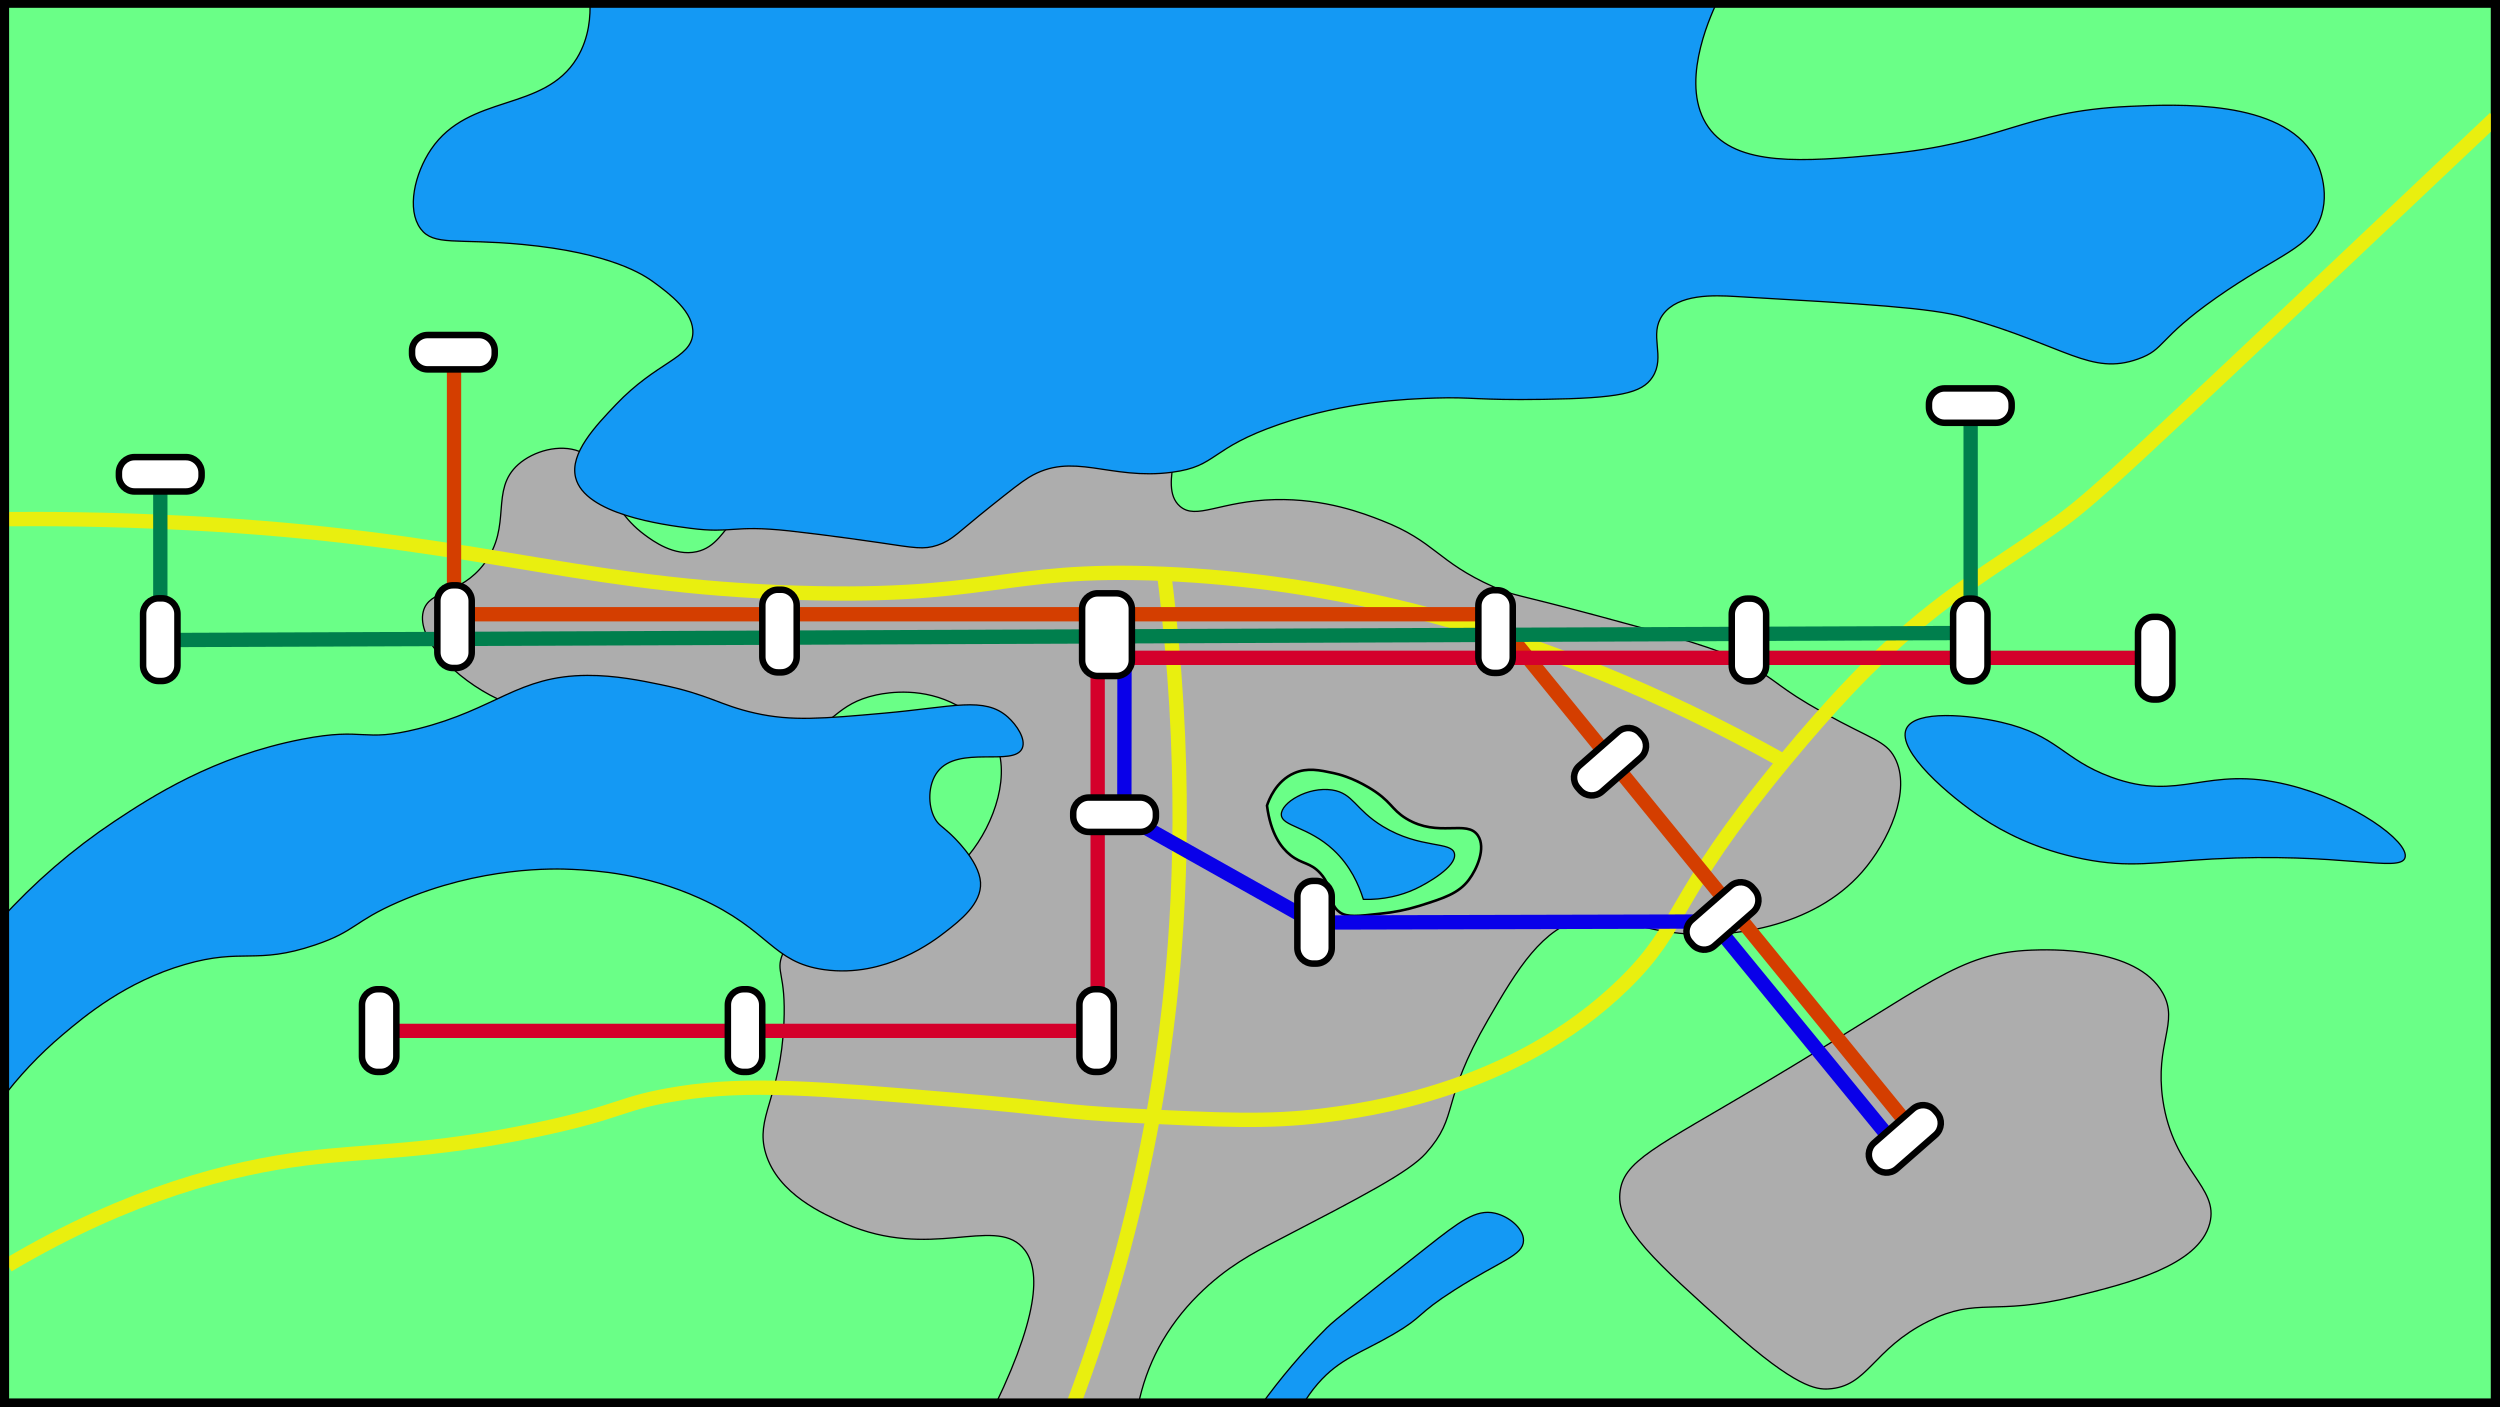
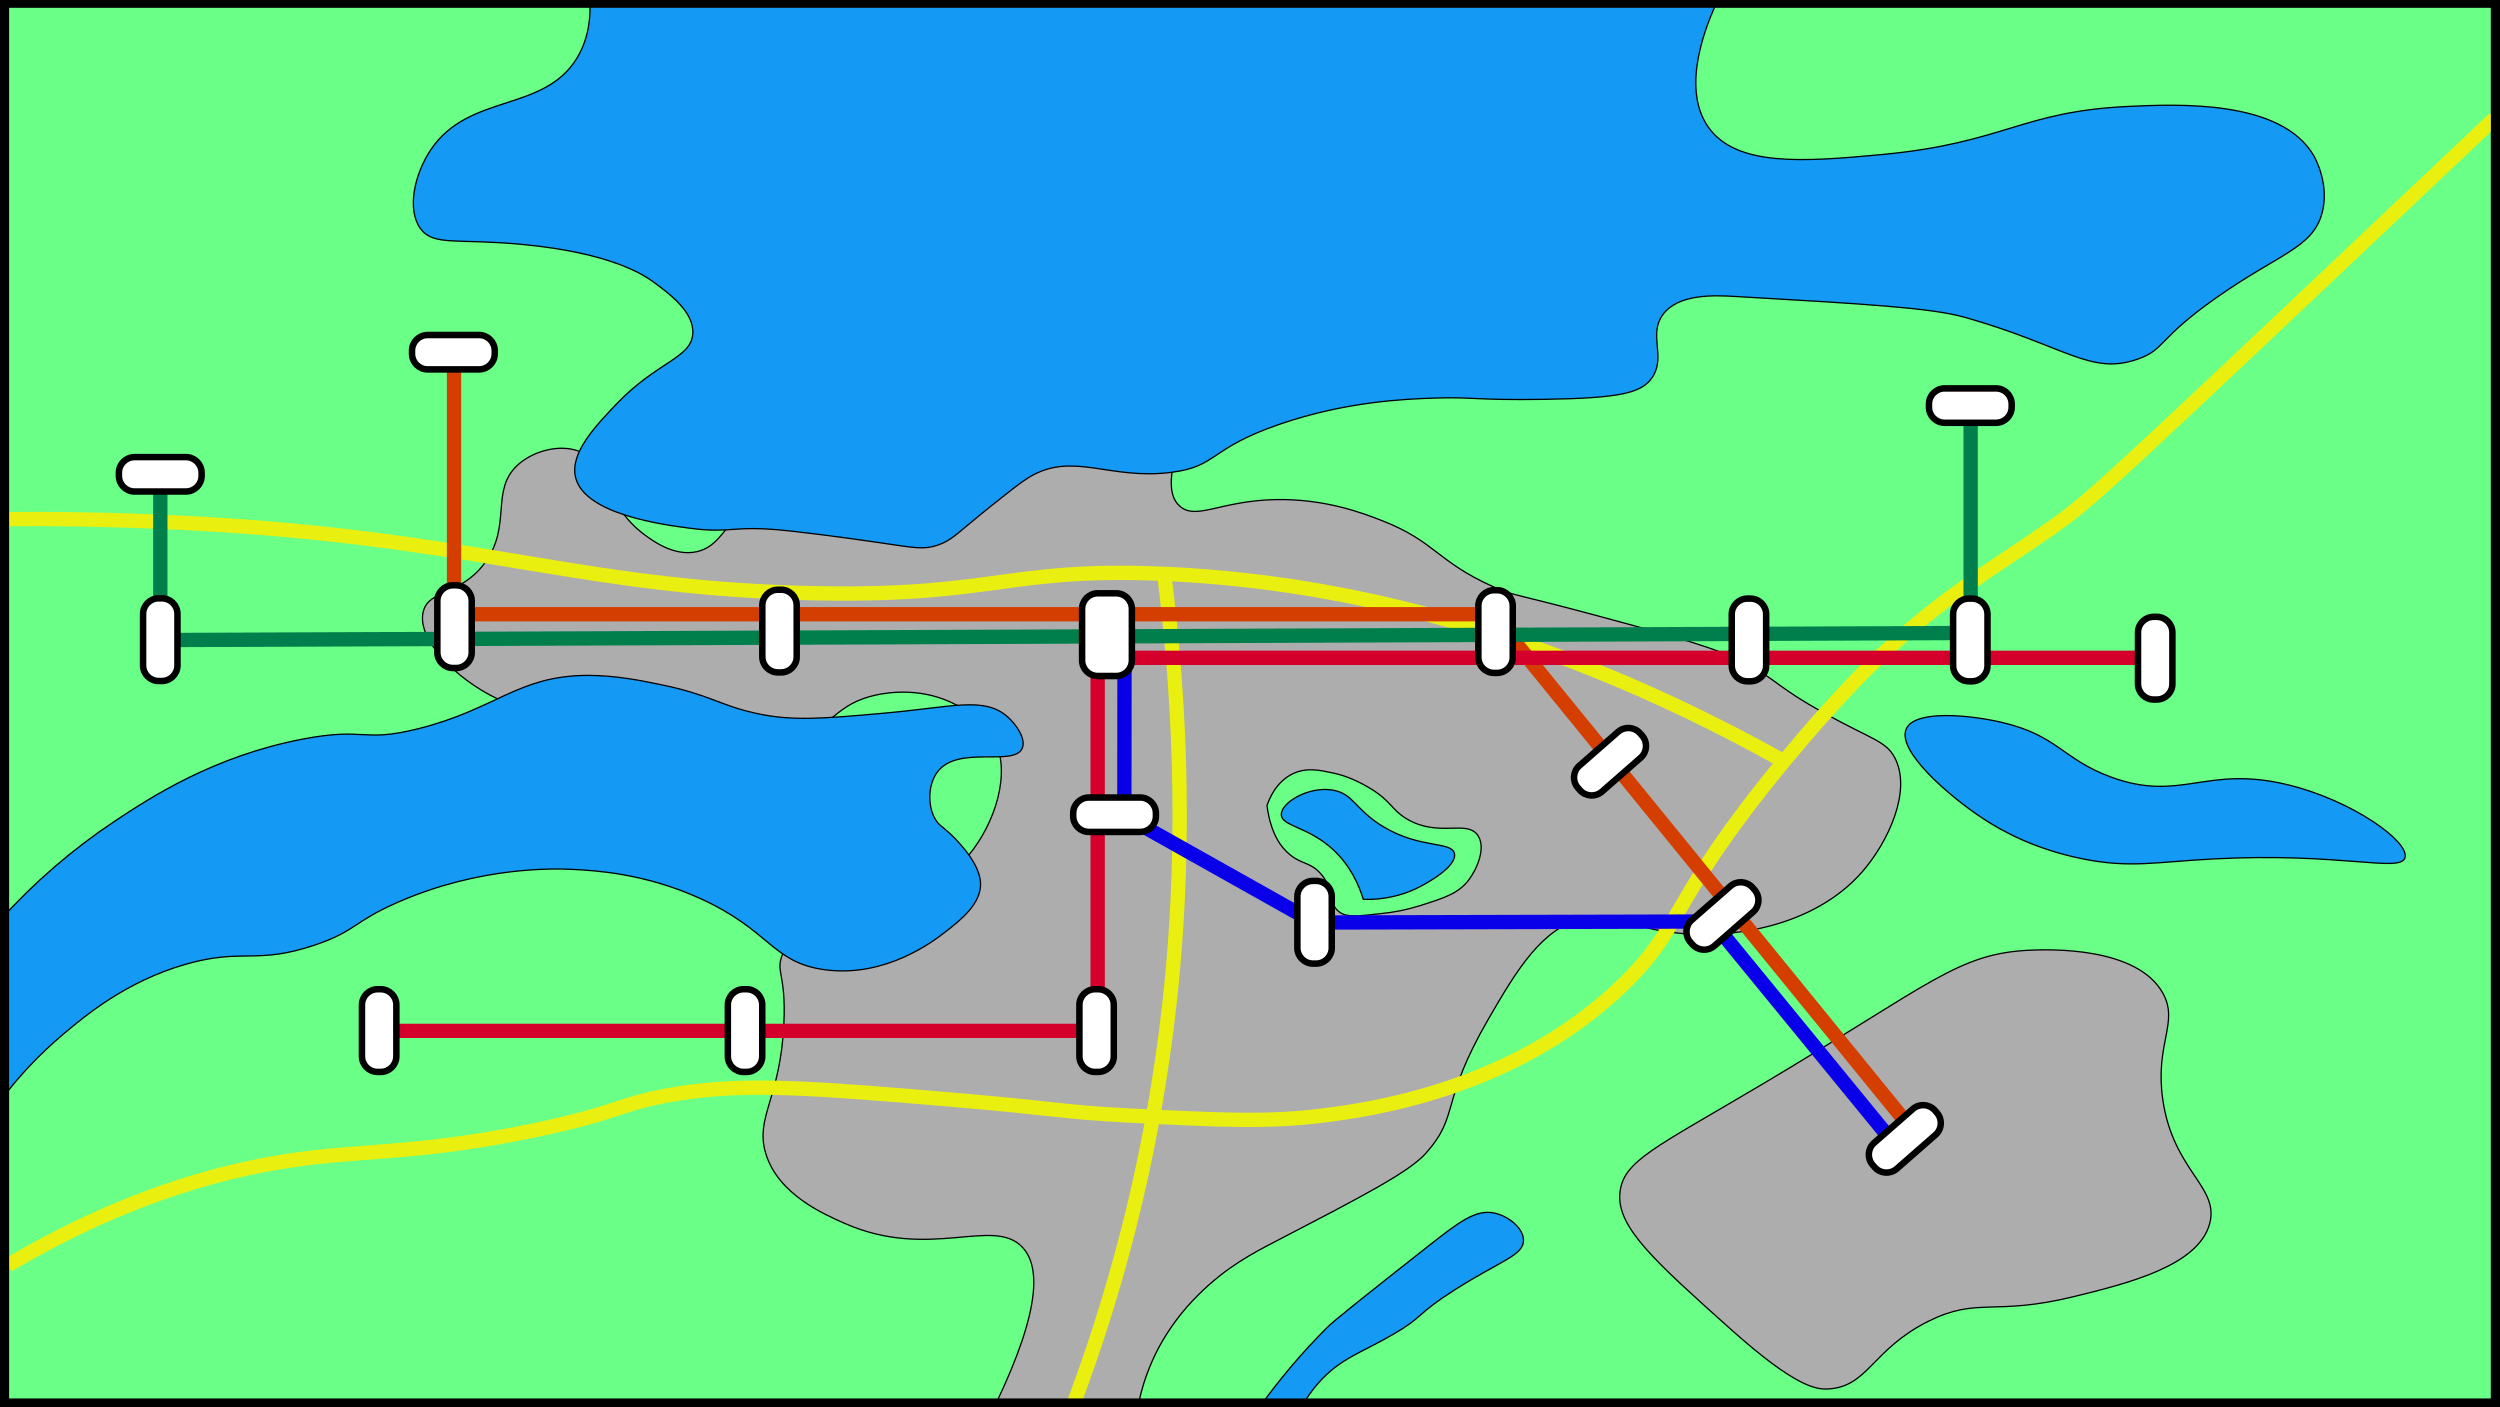
<svg xmlns="http://www.w3.org/2000/svg" viewBox="0 0 1920 1080">
  <defs>
-     <style>.cls-1,.cls-3{fill:#6aff87;}.cls-1,.cls-10,.cls-11,.cls-2,.cls-3,.cls-4{stroke:#000;}.cls-1,.cls-10,.cls-11,.cls-2,.cls-3,.cls-4,.cls-5,.cls-6,.cls-7,.cls-8,.cls-9{stroke-miterlimit:10;}.cls-1{stroke-width:7px;}.cls-2{fill:#adadad;}.cls-3{stroke-width:2px;}.cls-4{fill:#1499f4;}.cls-11,.cls-5,.cls-6,.cls-7,.cls-8,.cls-9{fill:none;stroke-width:11px;}.cls-5{stroke:#e9ef0f;}.cls-6{stroke:#d43e00;}.cls-7{stroke:#0900e9;}.cls-8{stroke:#d4002b;}.cls-9{stroke:#007f4d;}.cls-10{fill:#fff;stroke-width:5px;}</style>
+     <style>.cls-1,.cls-3{fill:#6aff87;}.cls-1,.cls-10,.cls-11,.cls-2,.cls-3,.cls-4{stroke:#000;}.cls-1,.cls-10,.cls-11,.cls-2,.cls-3,.cls-4,.cls-5,.cls-6,.cls-7,.cls-8,.cls-9{stroke-miterlimit:10;}.cls-1{stroke-width:7px;}.cls-2{fill:#adadad;}.cls-4{fill:#1499f4;}.cls-11,.cls-5,.cls-6,.cls-7,.cls-8,.cls-9{fill:none;stroke-width:11px;}.cls-5{stroke:#e9ef0f;}.cls-6{stroke:#d43e00;}.cls-7{stroke:#0900e9;}.cls-8{stroke:#d4002b;}.cls-9{stroke:#007f4d;}.cls-10{fill:#fff;stroke-width:5px;}</style>
  </defs>
  <g id="Layer_2" data-name="Layer 2">
    <rect class="cls-1" x="-0.5" y="0.5" width="1917" height="1079" />
  </g>
  <g id="Layer_1" data-name="Layer 1">
    <path class="cls-2" d="M1355.05,831.71c-84.7,50.37-108.93,59.8-111,85-2.13,26,26.91,52,85,104,50.14,44.88,66,46.49,75,46,30.76-1.65,33.61-30.37,77-52,38.13-19,49.67-3.67,112-19,40.75-10,95.33-23.44,104-56,7.56-28.38-28-40.27-36-95-6.31-43.38,12.66-59.23,0-82-20.1-36.15-88.66-33.48-101-33C1503.82,731.91,1483,755.64,1355.05,831.71Z" />
    <path class="cls-2" d="M764.05,1079.71c38.24-79.18,33.16-109.29,21-122-22.45-23.45-70.91,10.45-136-18-16.38-7.16-51.62-22.55-61-54-8.3-27.8,11.42-42.08,14-100,1.73-38.68-6.78-38.86-1-53,18.61-45.54,97.48-20.73,143-76,19.88-24.13,33.38-63.52,19-90-7.58-14-21.3-21.37-28-25-25.92-14-52.09-10.12-62-8-31.14,6.67-33.3,24-59,32-28.58,8.95-42.27-7.32-88-18-74.5-17.38-94.18,12.72-144-11-32-15.23-62.27-45.92-57-67,4.31-17.25,28.48-12.19,47-37,21.67-29,3.88-56.4,26-76,11.68-10.34,31.65-16,47-10,24,9.42,17.42,39.88,50,64,6.32,4.68,22.71,16.82,40,13,14.85-3.27,20.4-16.11,30-26,22.24-22.9,52.24-15.58,98-20,31.31-3,69.54-16.34,146-43,53.91-18.79,77.06-30.2,89-19,16.89,15.86-10,57,8,73,12.52,11.15,30.8-4,73-5,38.62-.92,68.35,10.68,82,16,41.62,16.24,42.1,31.36,86,51,15.54,7,14.62,4.68,79,22,61.65,16.59,92.92,25.13,115,37,25.58,13.76,22.94,17.44,60,38,36.31,20.15,47.12,21.2,54,34,13.57,25.24-4.85,65-25,88-37.16,42.41-102.1,52.78-149,46-34.22-4.94-41.15-16.45-64-11-32.77,7.83-51.66,39.45-74,78-37.51,64.74-21.74,73.68-48,103-13,14.49-47.32,32.33-116,68-15.38,8-37,18.95-59,41a171.41,171.41,0,0,0-30,40,162.65,162.65,0,0,0-16,45Z" />
    <path class="cls-3" d="M973.05,618.71c2.84,21.73,10.91,32.34,18,38,9.05,7.23,15.2,5.39,23,14,11.06,12.21,5.31,23.21,15,30,5.55,3.9,14,2.93,31,1a148.05,148.05,0,0,0,30-6c19-6,30-9.44,38-20,6.19-8.2,13.37-24.43,7-34-8.44-12.69-30.29,2-55-13-12-7.31-11.17-13.43-29-24-13-7.68-23-10.15-27-11-10.57-2.26-20-4.29-30,0C979.8,599.85,974.39,614.63,973.05,618.71Z" />
    <path class="cls-4" d="M.05,706.71a467.24,467.24,0,0,1,88-76c27.9-18.54,76-49.86,144-63,49.45-9.55,45.41,2.88,89-8,60-15,76.66-40.77,130-41,21.49-.09,41.4,4,56,7,38.24,7.86,45.14,15.77,73,22,28.12,6.3,51.75,4.2,99,0,53-4.7,77.05-13.08,95,3,6.8,6.1,14.11,17,11,24-6.34,14.38-49.1-2.77-65,18-7.36,9.62-7.74,25.75-2,36,2.67,4.78,5.23,5.7,11,11,2.49,2.29,22.91,21.06,24,38,1,16.24-15.77,29.29-27,38-8.58,6.66-45.79,35.54-93,29-40.29-5.57-41.59-30.54-96-55-42-18.9-79.37-21.11-97-22-13.77-.69-70.77-2.53-134,25-35,15.25-32.53,22.34-64,33-45.71,15.49-55.57,2.09-100,15-45.74,13.3-76.92,39.6-94,54a306,306,0,0,0-48,51Z" />
    <path class="cls-4" d="M453.05.71c.54,11.11-.33,28.18-10,44-25.48,41.71-82.69,26.75-112,70-12.54,18.51-19,46.2-8,61,10,13.48,27.71,7.24,78,12,68.38,6.48,93.46,23.48,101,29,11.65,8.54,31.52,23.09,30,40-1.68,18.64-27.58,21-59,54-15.74,16.55-35.59,37.4-31,56,7,28.4,67.19,36.28,88,39,32.65,4.28,31.91-2.78,76,2,30.1,3.27,69,9,69,9,27.5,4.06,34.29,5.6,45,2,11.52-3.87,15.4-9.61,41-30,15.39-12.25,23.08-18.38,29-22,33.78-20.65,61.76,2.38,110-4,35.46-4.68,28-18.13,83-37,50.91-17.45,96.16-19.25,119-20,28.88-.94,31.52,1.77,83,1,58.84-.87,75.92-4.71,84-17,10.53-16-3.27-32.52,8-48,11.81-16.2,39.24-15,56-14,100,5.78,150,8.67,176,16,77.64,22,96.53,45,133,32,21-7.46,14.51-15,60-47,48-33.78,73.32-38.08,81-64,6.64-22.42-5.11-43.45-6-45-25-43.36-104.65-39.71-142-38-83.19,3.82-95.51,28.18-190,37-60,5.6-111.46,9.47-133-21-22.18-31.38-.2-81.82,7-97Z" />
    <path class="cls-4" d="M1621.05,596.71c-37-13.64-40.77-32-84-42-24.31-5.62-66.24-9.78-73,5-7.72,16.89,33.32,52.14,59,69,14.78,9.71,40.26,23.71,77,31,35.87,7.12,55,2.38,99,0,98.61-5.32,144.4,10.79,148-1,3.69-12.09-40-43.84-90-56C1693.77,587.32,1675.11,616.63,1621.05,596.71Z" />
    <path class="cls-4" d="M968.05,1079.71a486.13,486.13,0,0,1,51-60c6-6,29.77-24.76,77-62,24.81-19.55,37.51-29.27,52-26,10.76,2.43,22.11,11.69,22,21-.13,11.58-17.86,15.59-53,38-30.21,19.28-22.93,20-47,34-24.85,14.44-41.19,18.63-58,38a104.89,104.89,0,0,0-12,17Z" />
    <path class="cls-4" d="M1047.05,690.71c-3.43-11.05-9.88-25.78-23-38-19.34-18-39.7-18-40-27-.3-9.16,20.42-21.82,39-19,16.38,2.49,17.52,14.95,39,28,28.84,17.53,53.18,11.11,55,21s-21.09,22.82-30,27a86.2,86.2,0,0,1-18,6A89,89,0,0,1,1047.05,690.71Z" />
    <path class="cls-5" d="M6.05,971.71c94.09-55.73,172.73-74.94,228-82,50.43-6.44,94.05-4.3,178-22,67.73-14.28,62.81-20.54,110-28,52-8.21,105.7-3.92,211,5,79,6.69,82.68,9.44,134,12,70,3.5,107,5.34,149,0,32.26-4.09,146.5-18.6,231-101,47-45.8,34-63.06,123-171,38.94-47.2,64.23-71.55,71-78,52.27-49.78,88.46-69.07,134-101,26.8-18.78,38-28.81,195-177,34.61-32.67,84.79-80.07,146-138" />
    <path class="cls-5" d="M894.05,440.71c18.1,142.58,12.4,255.62,4,331-6.23,55.88-15.36,101.13-18,114a1269.87,1269.87,0,0,1-55,191" />
    <path class="cls-5" d="M1370.05,584.71c-197.53-110.52-361.29-139-476-144-127.83-5.56-131.13,20.81-297,14-160.17-6.57-242.14-42.15-453-53-61.43-3.16-111.37-3.29-142-3" />
    <polyline class="cls-6" points="1471.02 870.73 1146.05 471.71 348.69 471.71 348.69 270.13" />
    <path class="cls-7" d="M1455.05,878.71l-140-171-305.55.79-146-82,.13-134.94" />
    <path class="cls-8" d="M291.55,791.71H843V505.21h812.18q-.06,6.26-.13,12.5" />
    <polyline class="cls-9" points="1513.45 311.29 1513.45 486.13 123.12 491.56 123.12 361.72" />
    <rect class="cls-10" x="1291.1" y="690.37" width="63.52" height="26.41" rx="12" transform="translate(-135.88 1045.69) rotate(-41.21)" />
    <rect class="cls-10" x="1431.16" y="861.57" width="63.52" height="26.41" rx="12" transform="translate(-213.98 1180.36) rotate(-41.21)" />
    <rect class="cls-10" x="824.22" y="612.5" width="63.52" height="26.41" rx="12" />
    <rect class="cls-10" x="1204.76" y="571.89" width="63.52" height="26.41" rx="12" transform="translate(-79.21 959.48) rotate(-41.21)" />
    <rect class="cls-10" x="977.83" y="695.09" width="63.52" height="26.41" rx="12" transform="translate(301.29 1717.88) rotate(-90)" />
    <rect class="cls-10" x="1116.83" y="471.83" width="63.52" height="26.41" rx="12" transform="translate(663.55 1633.63) rotate(-90)" />
    <rect class="cls-10" x="818.4" y="468.29" width="63.52" height="38.22" rx="12" transform="translate(362.76 1337.57) rotate(-90)" />
    <rect class="cls-10" x="566.9" y="471.45" width="63.52" height="26.41" rx="12" transform="translate(114.01 1083.32) rotate(-90)" />
    <rect class="cls-10" x="317.32" y="468.06" width="63.52" height="26.41" rx="12" transform="translate(-132.18 830.35) rotate(-90)" />
    <rect class="cls-10" x="91.32" y="478.06" width="63.52" height="26.41" rx="12" transform="translate(-368.18 614.35) rotate(-90)" />
    <rect class="cls-10" x="91.32" y="351.06" width="63.52" height="26.41" rx="12" />
    <rect class="cls-10" x="316.44" y="257.29" width="63.52" height="26.41" rx="12" />
    <rect class="cls-10" x="1311.44" y="478.29" width="63.52" height="26.41" rx="12" transform="translate(851.7 1834.69) rotate(-90)" />
    <rect class="cls-10" x="1481.44" y="478.29" width="63.52" height="26.41" rx="12" transform="translate(1021.7 2004.69) rotate(-90)" />
    <rect class="cls-10" x="1623.44" y="492.29" width="63.52" height="26.41" rx="12" transform="translate(1149.7 2160.69) rotate(-90)" />
    <rect class="cls-10" x="1481.44" y="298.29" width="63.52" height="26.41" rx="12" />
    <rect class="cls-10" x="259.44" y="778.29" width="63.52" height="26.41" rx="12" transform="translate(-500.3 1082.69) rotate(-90)" />
    <rect class="cls-10" x="540.44" y="778.29" width="63.52" height="26.41" rx="12" transform="translate(-219.3 1363.69) rotate(-90)" />
    <rect class="cls-10" x="810.44" y="778.29" width="63.52" height="26.41" rx="12" transform="translate(50.7 1633.69) rotate(-90)" />
  </g>
  <g id="Layer_3" data-name="Layer 3">
    <rect class="cls-11" x="1.5" y="0.5" width="1917" height="1079" />
  </g>
</svg>
